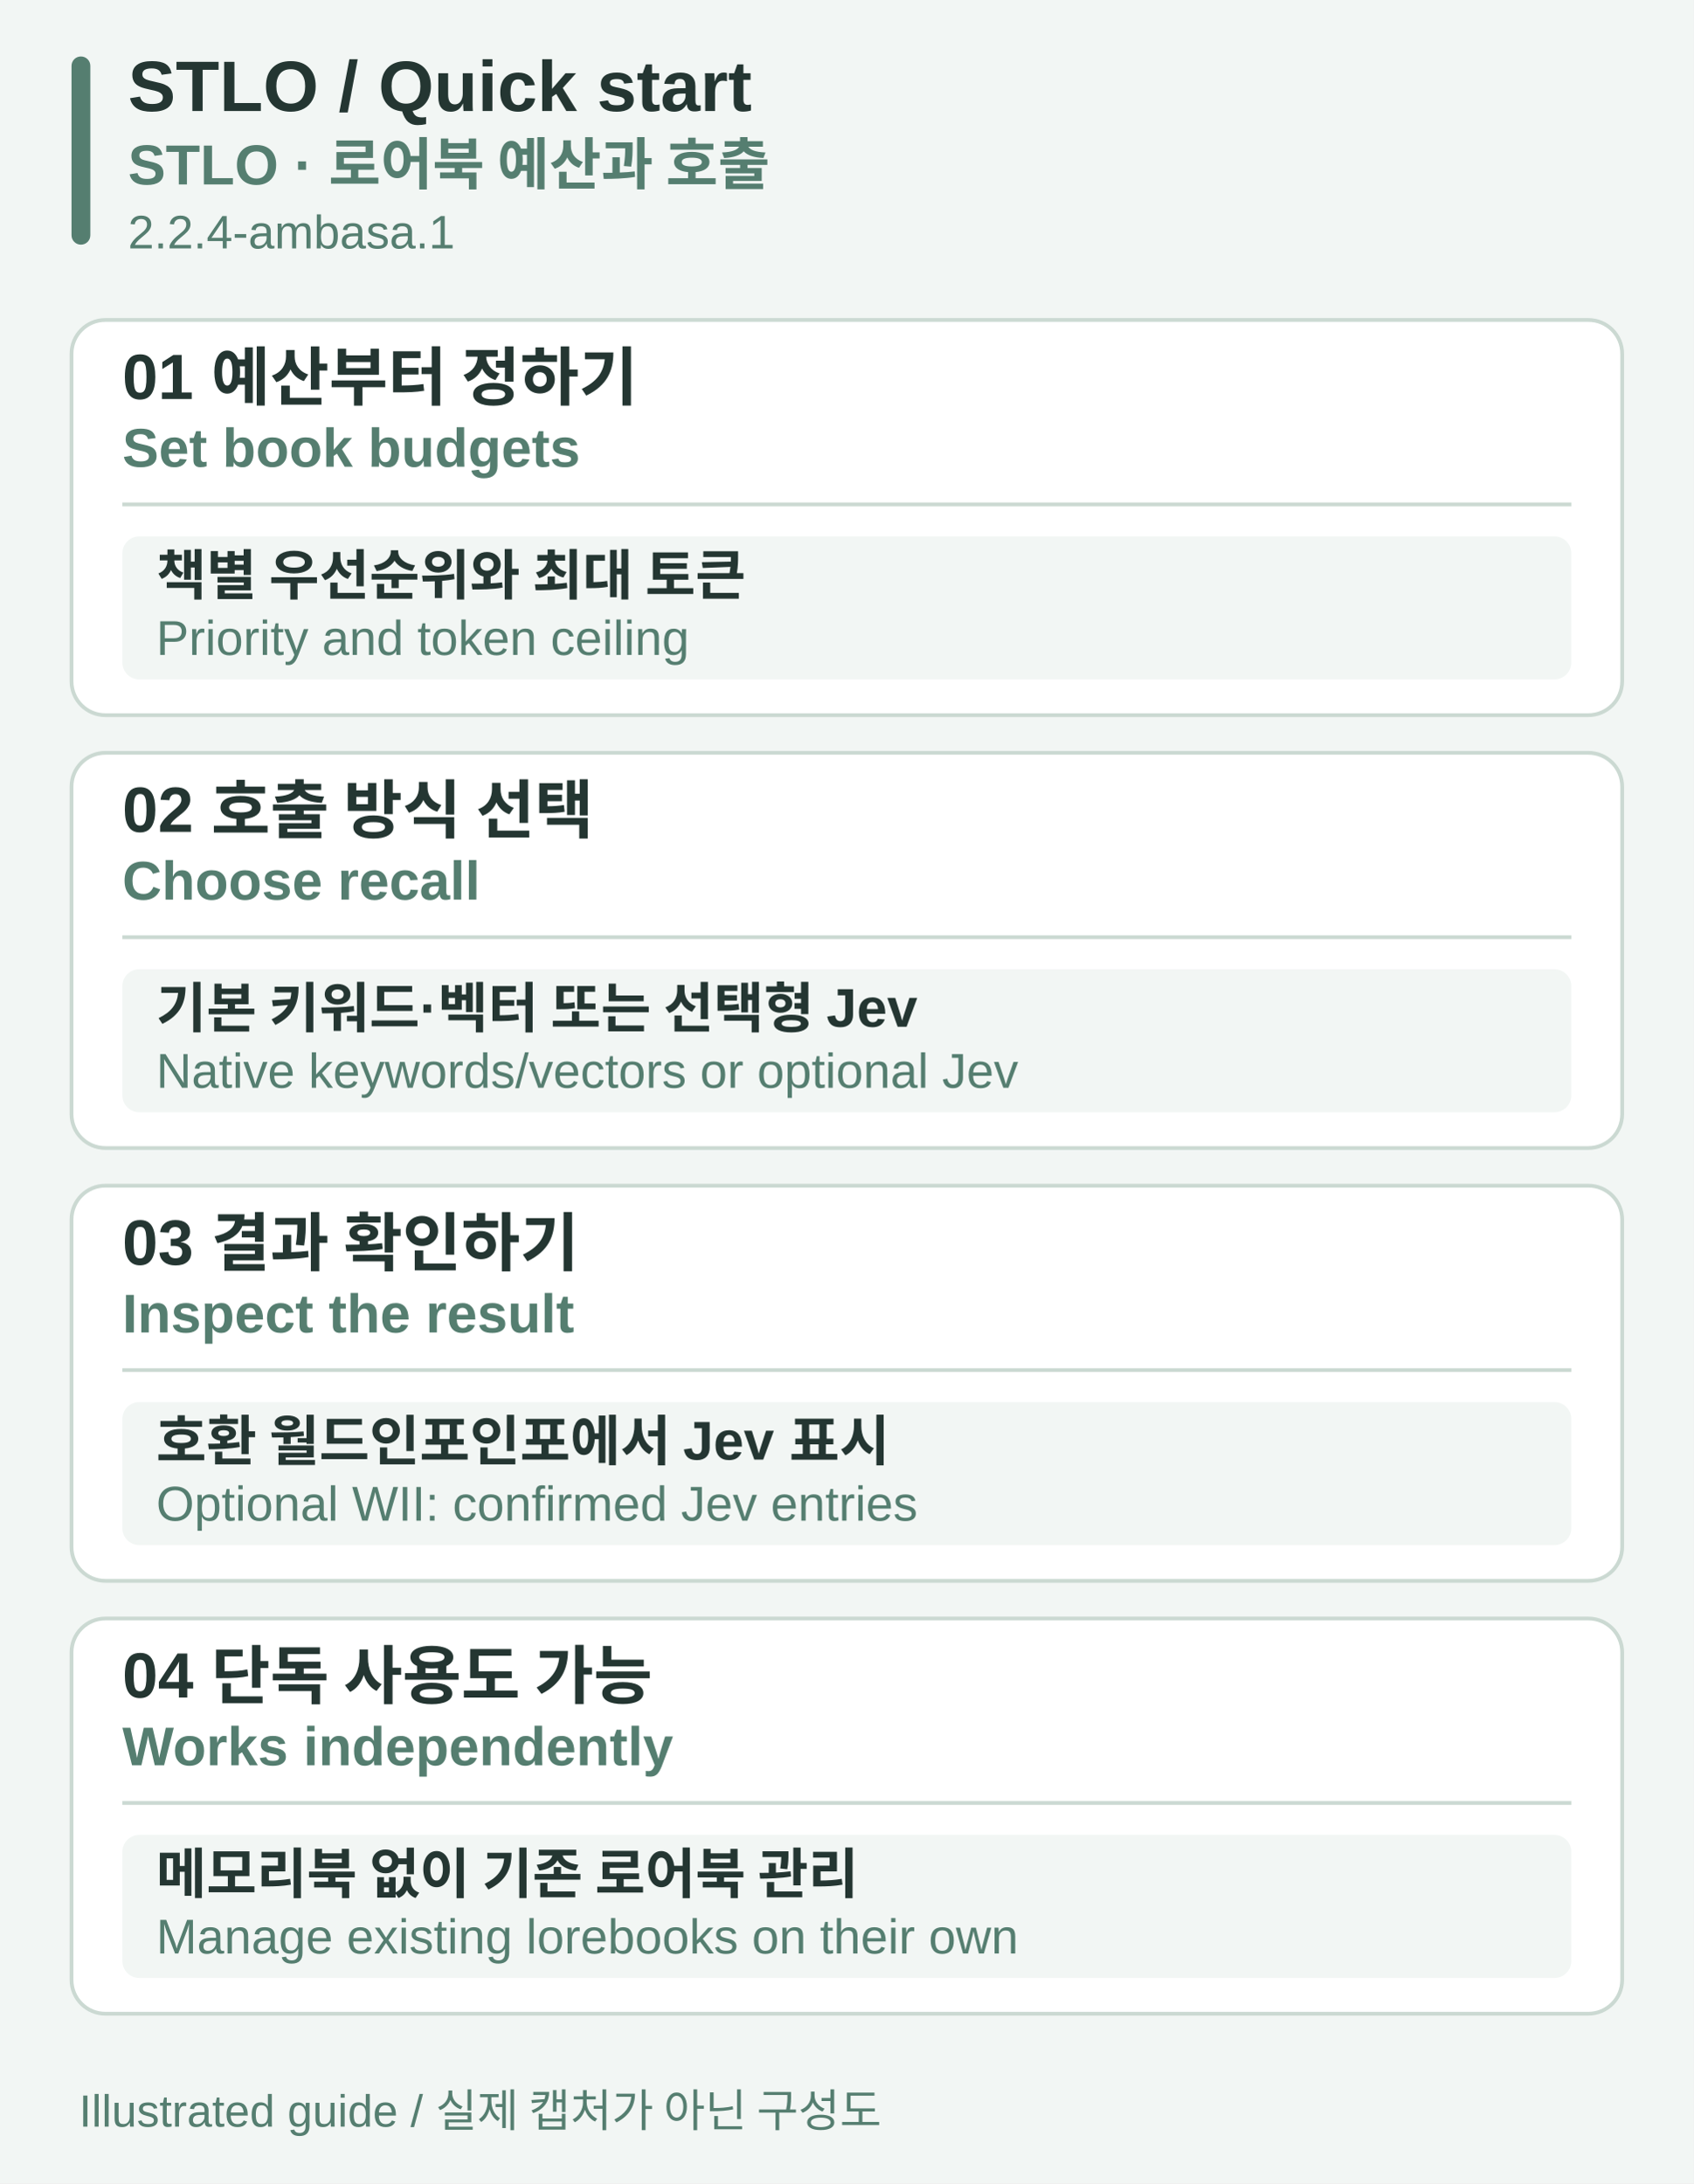
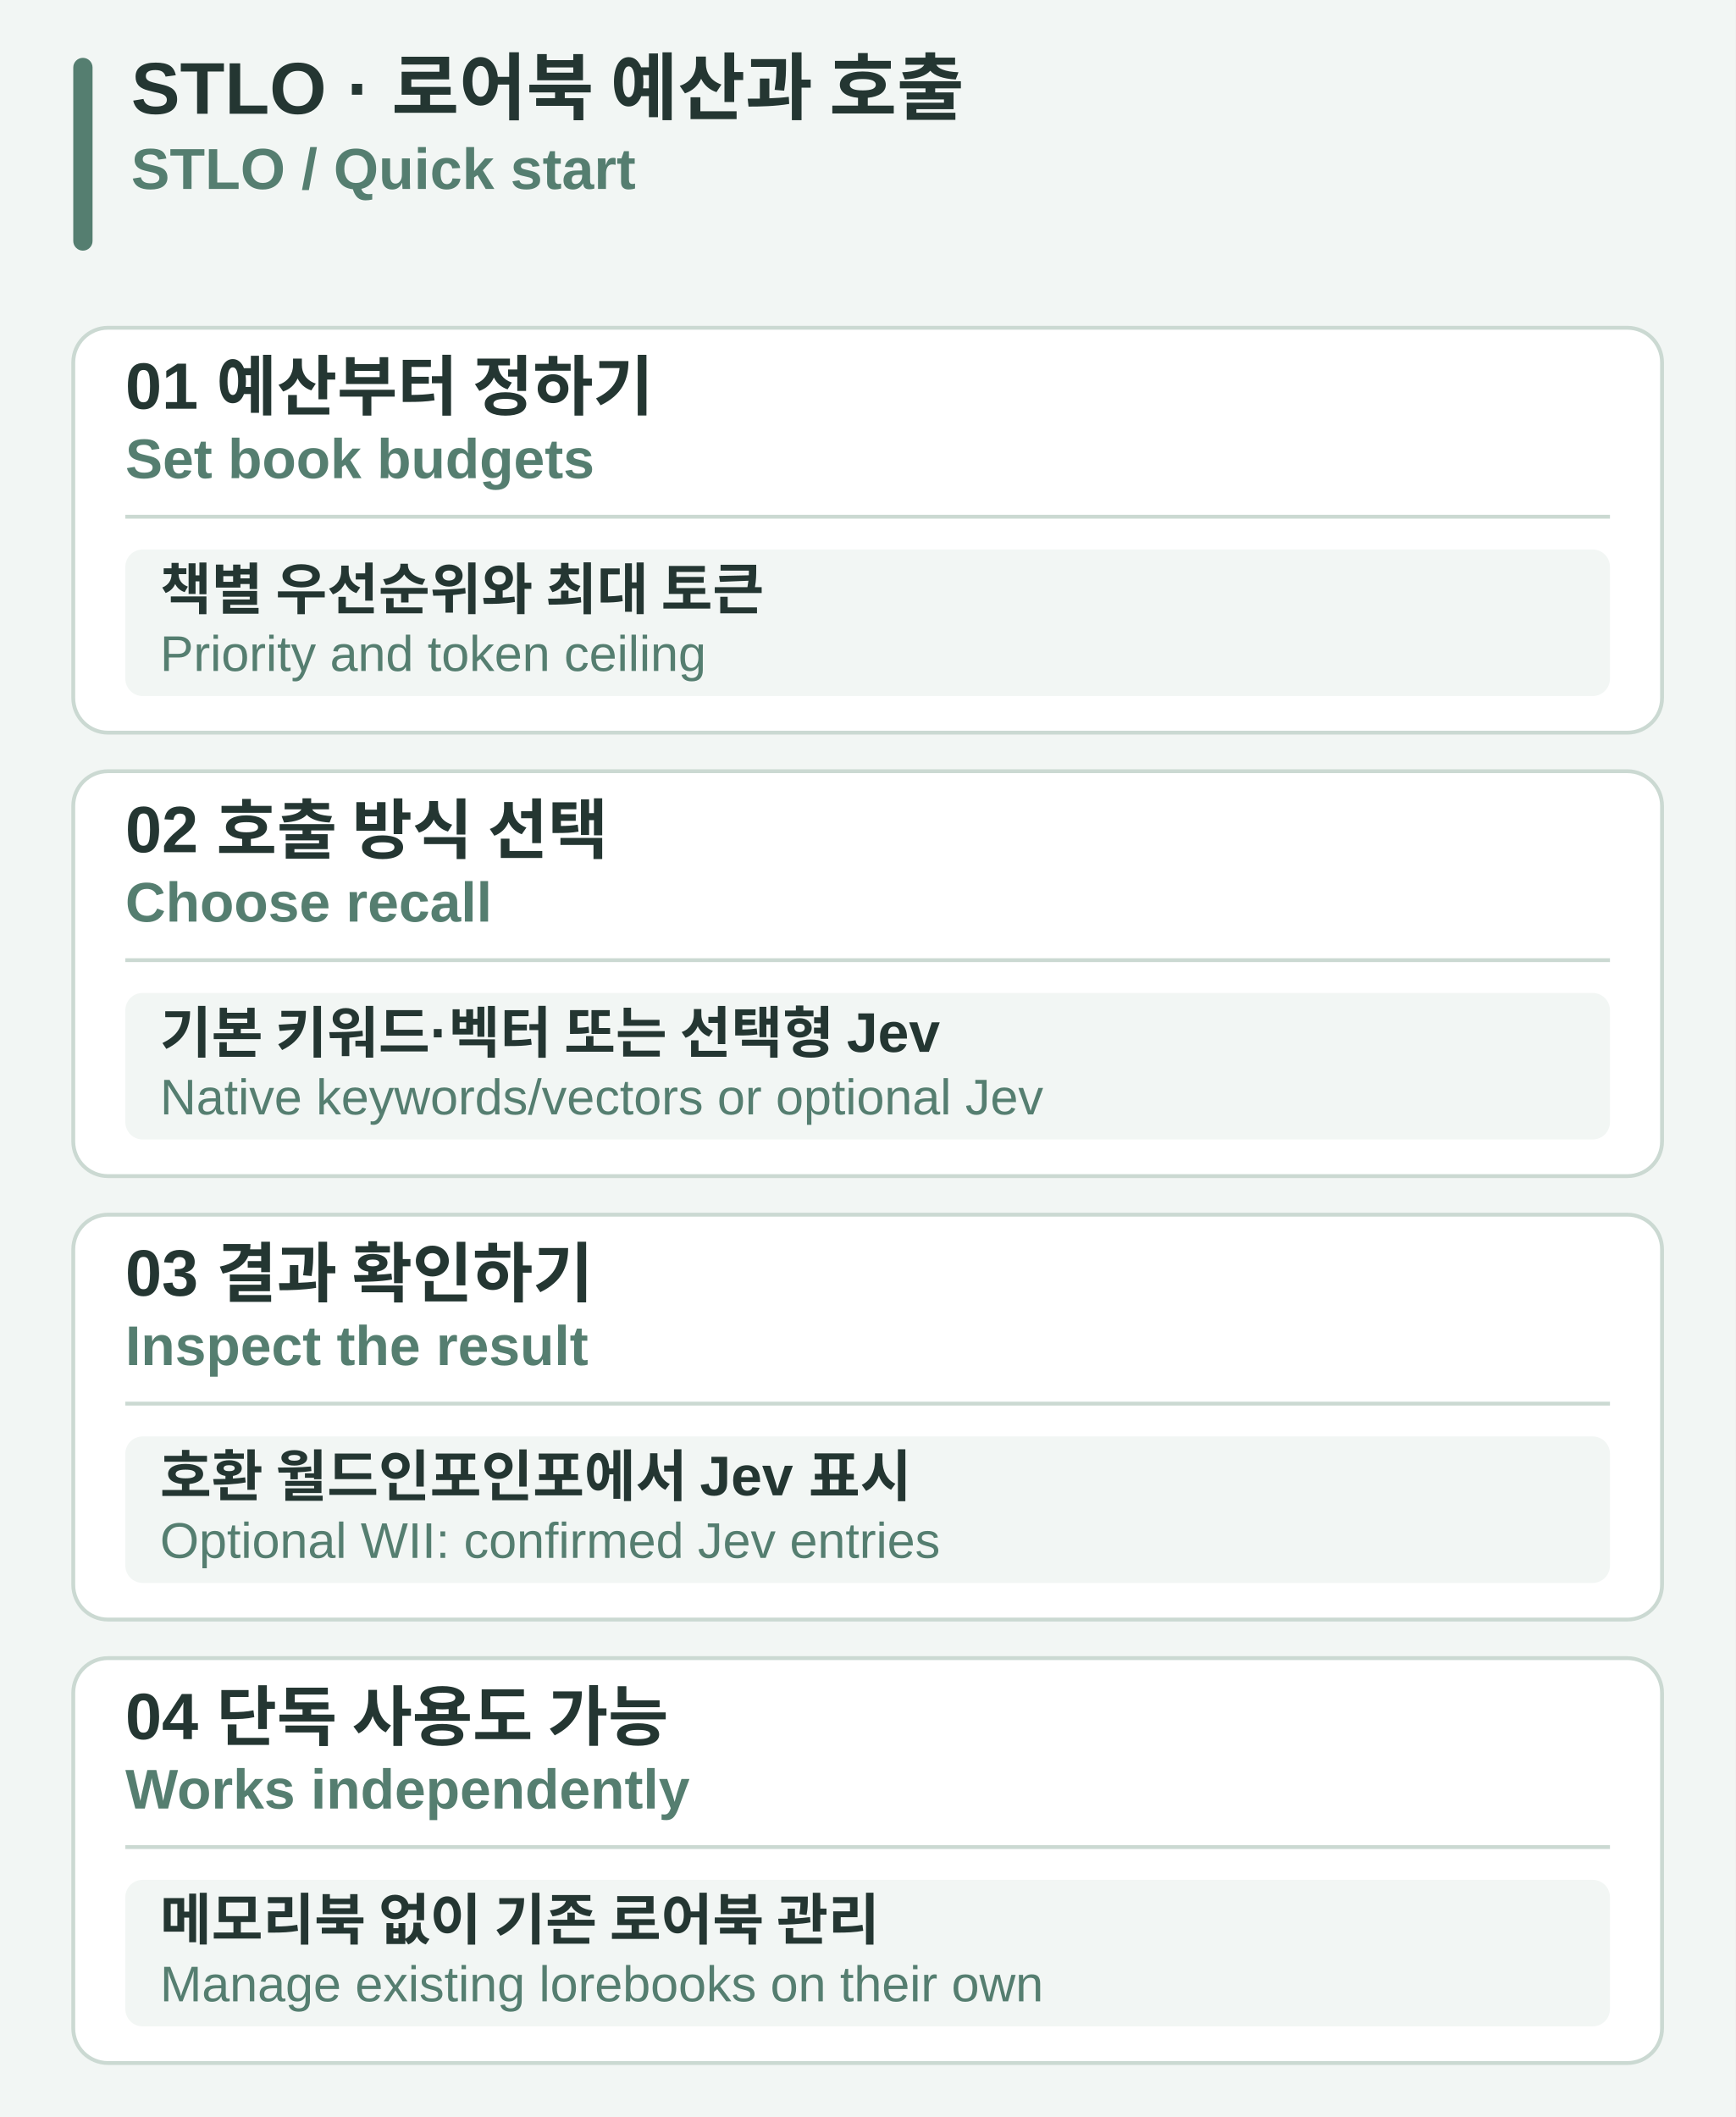
- <svg xmlns="http://www.w3.org/2000/svg" width="900" height="1160" viewBox="0 0 900 1160" font-family="Arial,'Noto Sans KR','Apple SD Gothic Neo','Malgun Gothic',sans-serif" role="img" aria-label="STLO">
-   <rect width="900" height="1160" fill="#f2f6f4" />
+ <svg xmlns="http://www.w3.org/2000/svg" width="900" height="1098" viewBox="0 0 900 1098" font-family="Arial,'Noto Sans KR','Apple SD Gothic Neo','Malgun Gothic',sans-serif" role="img" aria-label="STLO">
+   <rect width="900" height="1098" fill="#f2f6f4" />
  <rect x="38" y="30" width="10" height="100" rx="5" fill="#557e70" stroke="none" stroke-width="2" />
-   <text x="68" y="59" font-size="38" fill="#243632" font-weight="600">STLO / Quick start</text>
-   <text x="68" y="98" font-size="30" fill="#557e70" font-weight="600">STLO · 로어북 예산과 호출</text>
-   <text x="68" y="132" font-size="25" fill="#557e70" font-weight="400">2.2.4-ambasa.1</text>
+   <text x="68" y="59" font-size="38" fill="#243632" font-weight="600">STLO · 로어북 예산과 호출</text>
+   <text x="68" y="98" font-size="30" fill="#557e70" font-weight="600">STLO / Quick start</text>
  <rect x="38" y="170" width="824" height="210" rx="18" fill="#fff" stroke="#cbd9d2" stroke-width="2" />
  <text x="65" y="212" font-size="34" fill="#243632" font-weight="600">01  예산부터 정하기</text>
  <text x="65" y="248" font-size="29" fill="#557e70" font-weight="600">Set book budgets</text>
  <path d="M65 268H835" stroke="#cbd9d2" stroke-width="2" />
  <rect x="65" y="285" width="770" height="76" rx="9" fill="#f2f6f4" stroke="none" stroke-width="2" />
  <text x="83" y="316" font-size="29" fill="#243632" font-weight="600">책별 우선순위와 최대 토큰</text>
  <text x="83" y="348" font-size="26" fill="#557e70" font-weight="400">Priority and token ceiling</text>
  <rect x="38" y="400" width="824" height="210" rx="18" fill="#fff" stroke="#cbd9d2" stroke-width="2" />
  <text x="65" y="442" font-size="34" fill="#243632" font-weight="600">02  호출 방식 선택</text>
  <text x="65" y="478" font-size="29" fill="#557e70" font-weight="600">Choose recall</text>
  <path d="M65 498H835" stroke="#cbd9d2" stroke-width="2" />
  <rect x="65" y="515" width="770" height="76" rx="9" fill="#f2f6f4" stroke="none" stroke-width="2" />
  <text x="83" y="546" font-size="29" fill="#243632" font-weight="600">기본 키워드·벡터 또는 선택형 Jev</text>
  <text x="83" y="578" font-size="26" fill="#557e70" font-weight="400">Native keywords/vectors or optional Jev</text>
  <rect x="38" y="630" width="824" height="210" rx="18" fill="#fff" stroke="#cbd9d2" stroke-width="2" />
  <text x="65" y="672" font-size="34" fill="#243632" font-weight="600">03  결과 확인하기</text>
  <text x="65" y="708" font-size="29" fill="#557e70" font-weight="600">Inspect the result</text>
  <path d="M65 728H835" stroke="#cbd9d2" stroke-width="2" />
  <rect x="65" y="745" width="770" height="76" rx="9" fill="#f2f6f4" stroke="none" stroke-width="2" />
  <text x="83" y="776" font-size="29" fill="#243632" font-weight="600">호환 월드인포인포에서 Jev 표시</text>
  <text x="83" y="808" font-size="26" fill="#557e70" font-weight="400">Optional WII: confirmed Jev entries</text>
  <rect x="38" y="860" width="824" height="210" rx="18" fill="#fff" stroke="#cbd9d2" stroke-width="2" />
  <text x="65" y="902" font-size="34" fill="#243632" font-weight="600">04  단독 사용도 가능</text>
  <text x="65" y="938" font-size="29" fill="#557e70" font-weight="600">Works independently</text>
  <path d="M65 958H835" stroke="#cbd9d2" stroke-width="2" />
  <rect x="65" y="975" width="770" height="76" rx="9" fill="#f2f6f4" stroke="none" stroke-width="2" />
  <text x="83" y="1006" font-size="29" fill="#243632" font-weight="600">메모리북 없이 기존 로어북 관리</text>
  <text x="83" y="1038" font-size="26" fill="#557e70" font-weight="400">Manage existing lorebooks on their own</text>
-   <text x="42" y="1130" font-size="24" fill="#557e70" font-weight="400">Illustrated guide / 실제 캡처가 아닌 구성도</text>
</svg>
